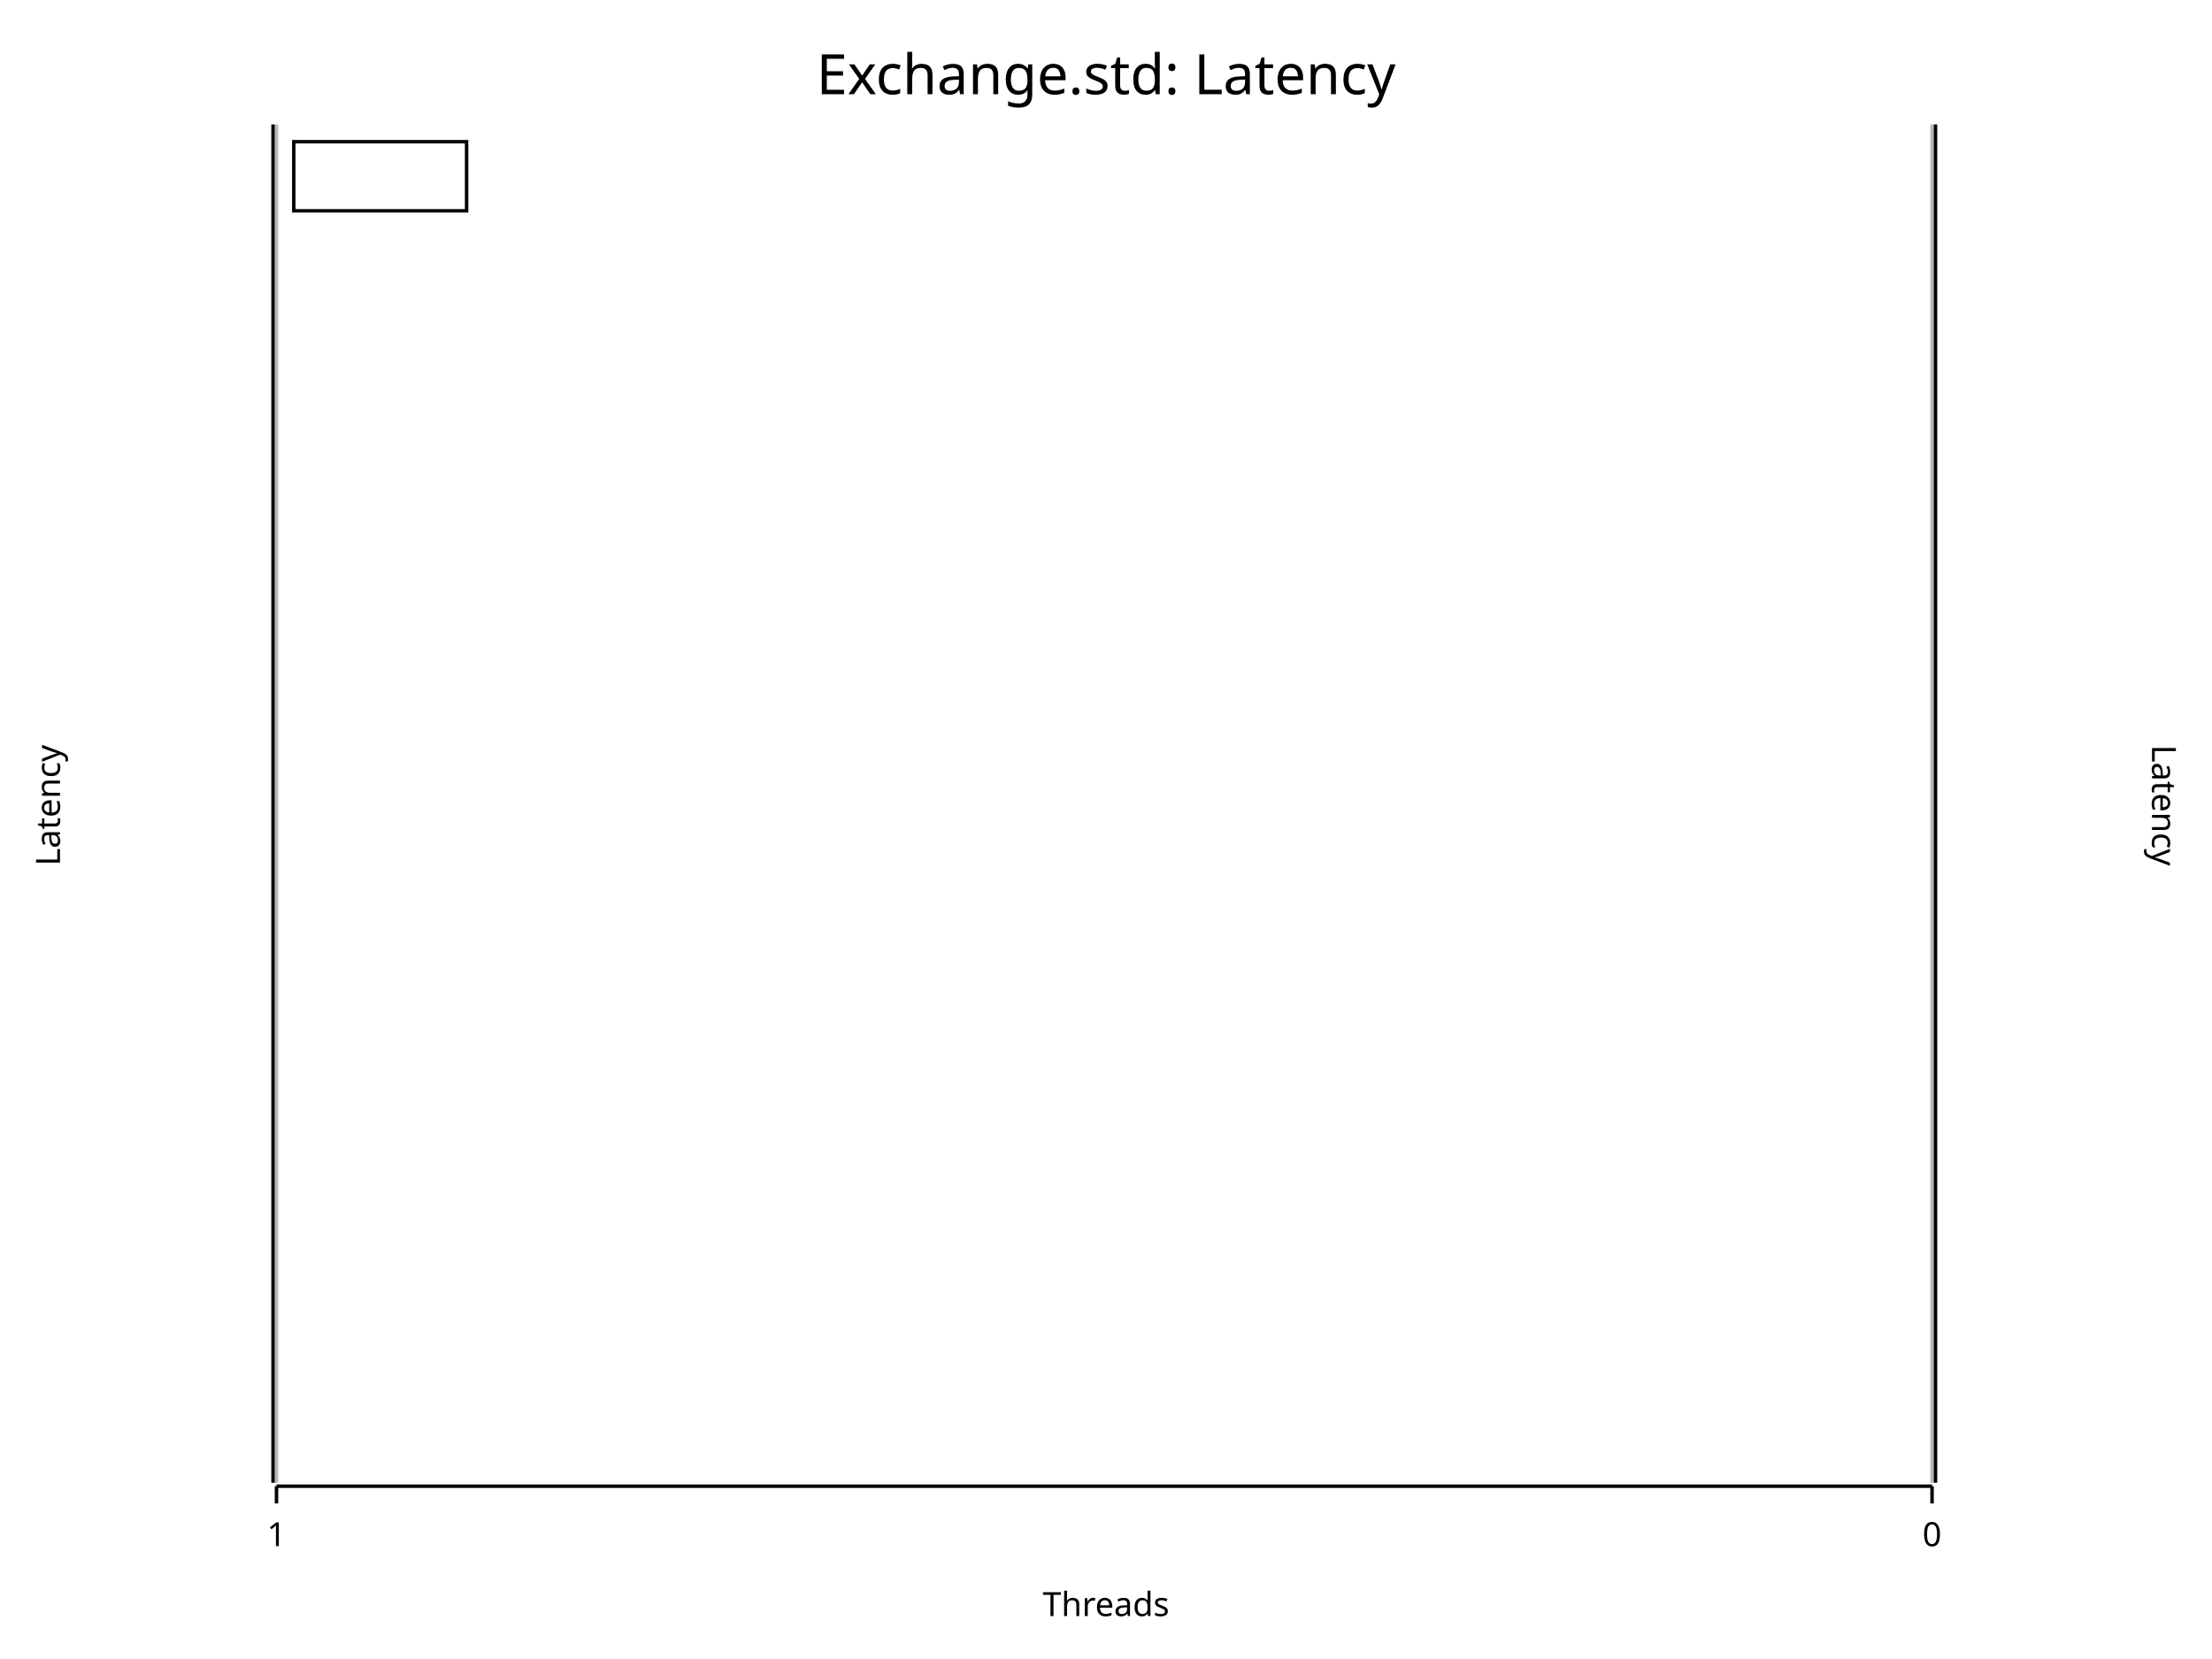
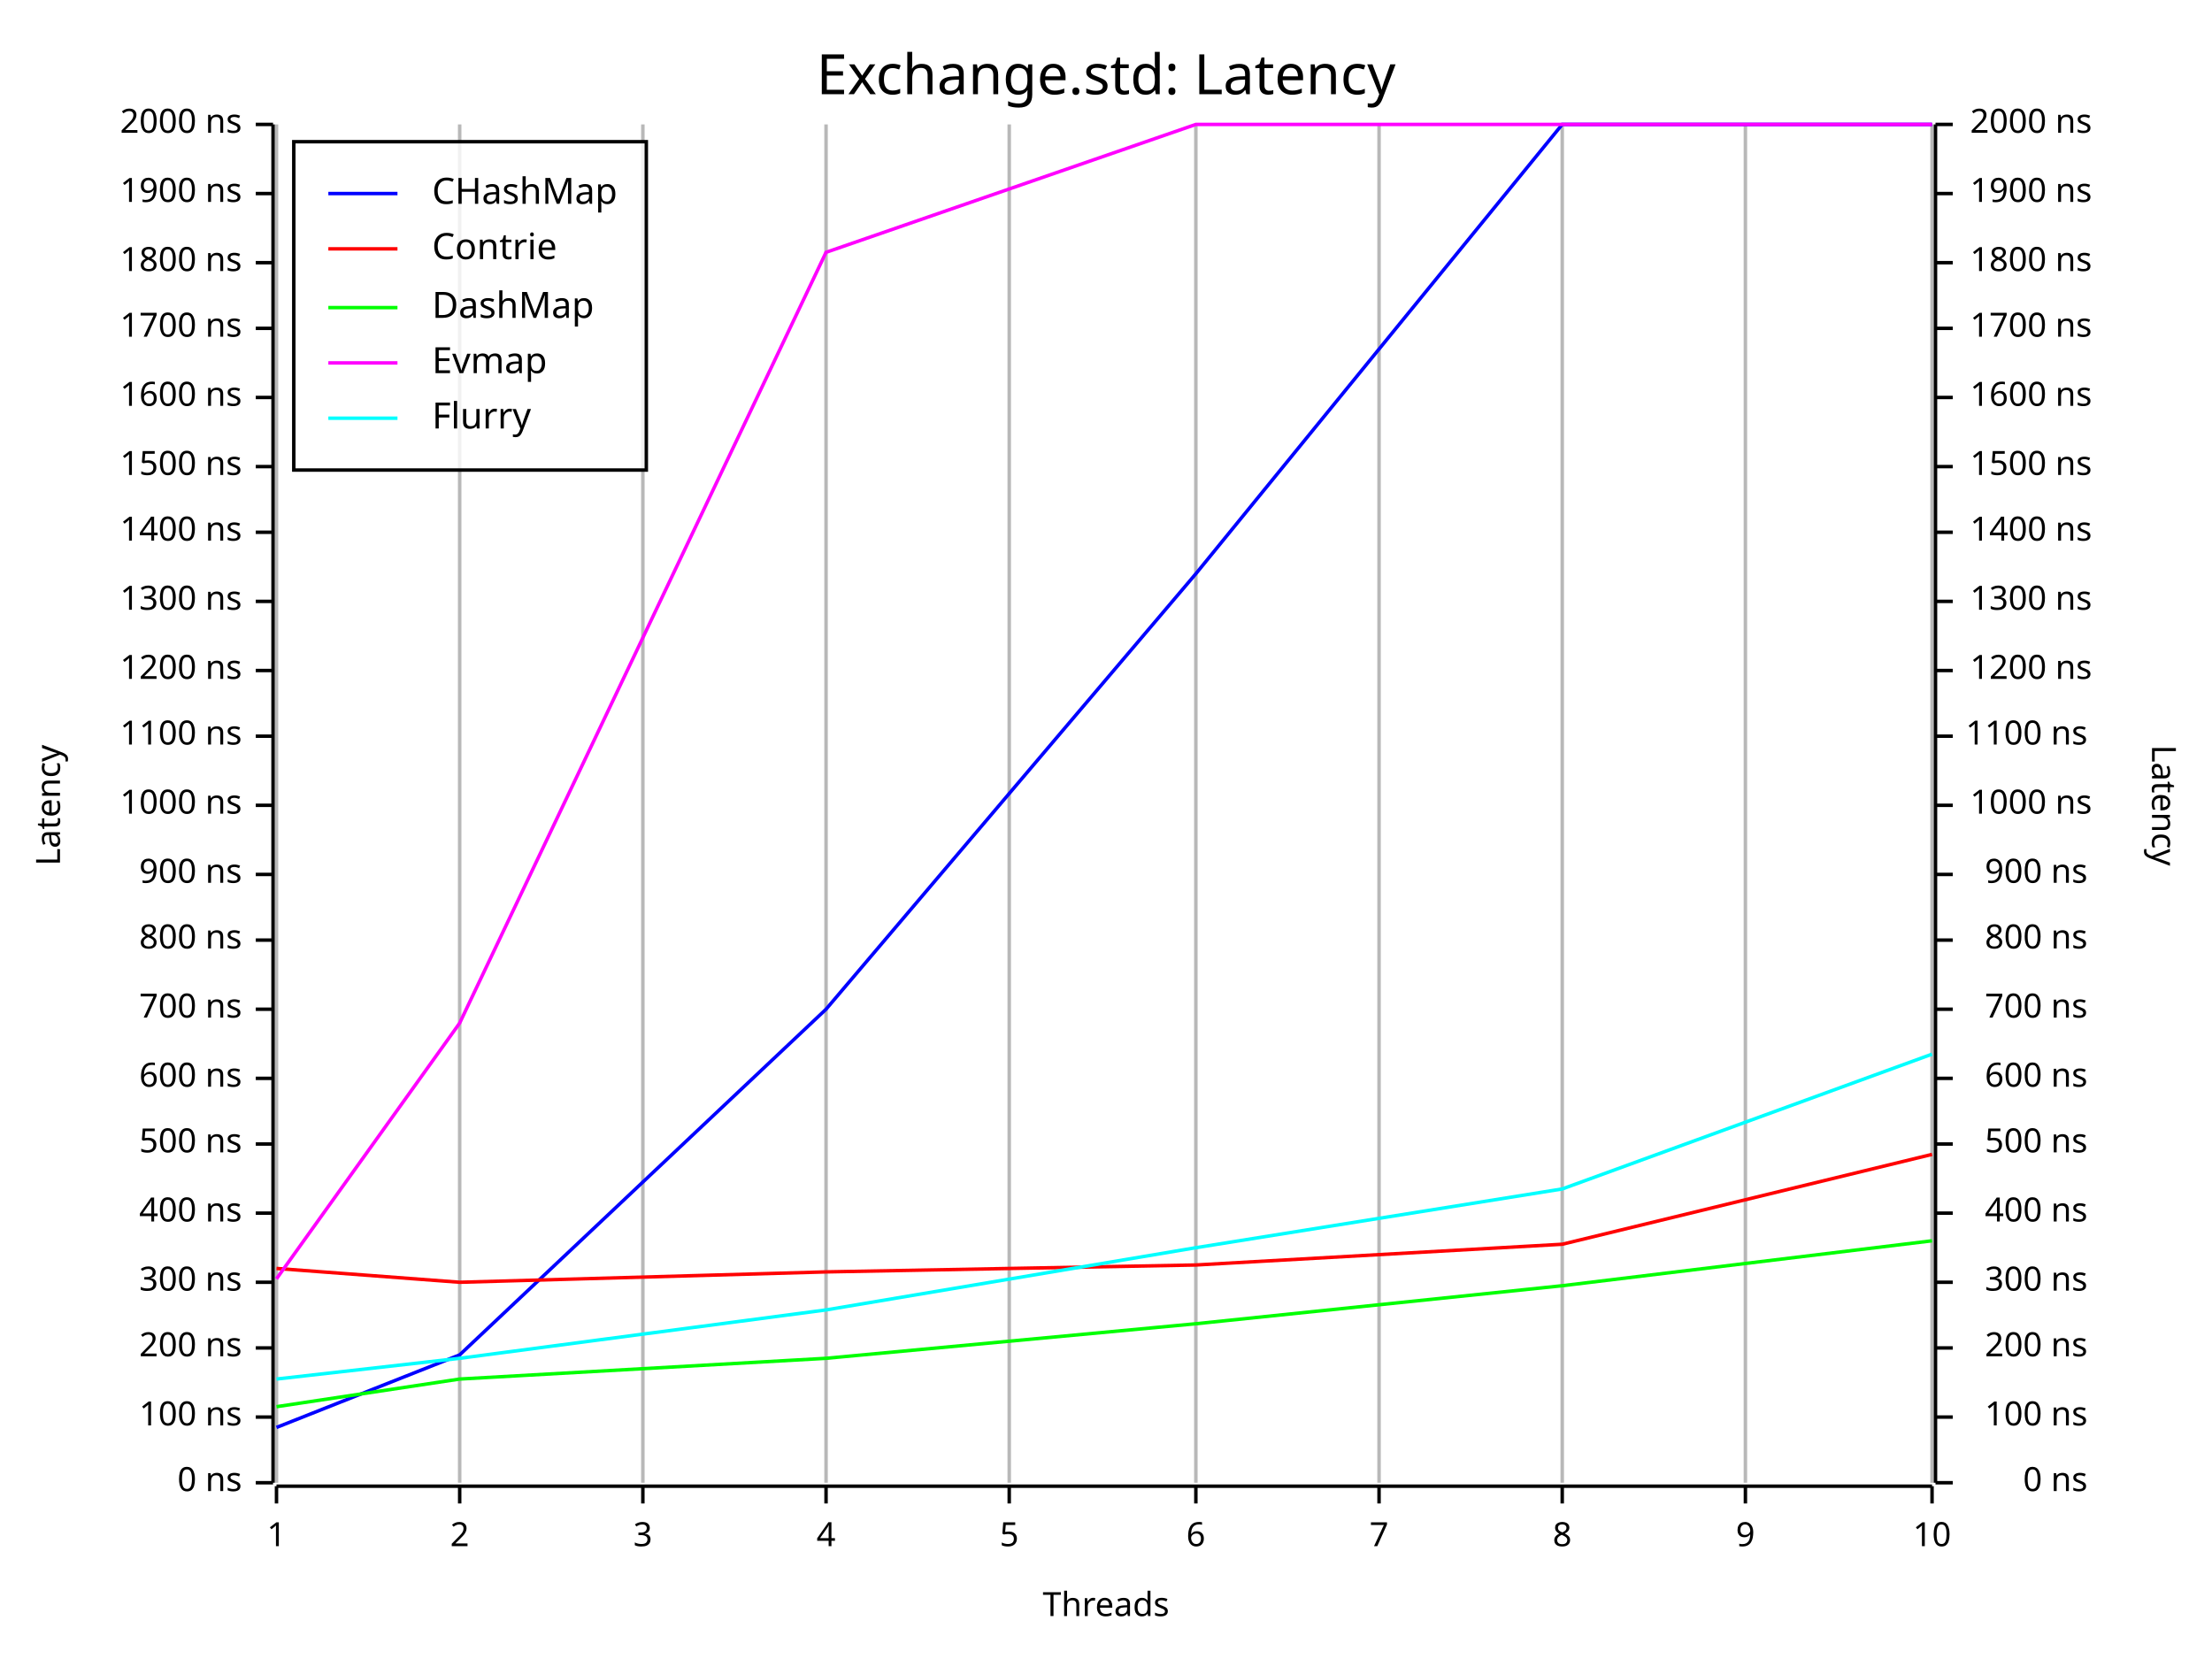
<svg xmlns="http://www.w3.org/2000/svg" width="640" height="480" viewBox="0 0 640 480">
  <rect x="0" y="0" width="640" height="480" opacity="1" fill="#FFFFFF" stroke="none" />
  <text x="320" y="15" dy="0.76em" text-anchor="middle" font-family="Fira Code" font-size="16.129" opacity="1" fill="#000000">
Exchange.std: Latency
</text>
+   <line opacity="0.1" stroke="#000000" stroke-width="1" x1="80" y1="429" x2="80" y2="36" />
+   <line opacity="0.1" stroke="#000000" stroke-width="1" x1="133" y1="429" x2="133" y2="36" />
+   <line opacity="0.1" stroke="#000000" stroke-width="1" x1="186" y1="429" x2="186" y2="36" />
+   <line opacity="0.1" stroke="#000000" stroke-width="1" x1="239" y1="429" x2="239" y2="36" />
+   <line opacity="0.1" stroke="#000000" stroke-width="1" x1="292" y1="429" x2="292" y2="36" />
+   <line opacity="0.1" stroke="#000000" stroke-width="1" x1="346" y1="429" x2="346" y2="36" />
+   <line opacity="0.1" stroke="#000000" stroke-width="1" x1="399" y1="429" x2="399" y2="36" />
+   <line opacity="0.1" stroke="#000000" stroke-width="1" x1="452" y1="429" x2="452" y2="36" />
+   <line opacity="0.1" stroke="#000000" stroke-width="1" x1="505" y1="429" x2="505" y2="36" />
  <line opacity="0.1" stroke="#000000" stroke-width="1" x1="559" y1="429" x2="559" y2="36" />
-   <line opacity="0.1" stroke="#000000" stroke-width="1" x1="80" y1="429" x2="80" y2="36" />
  <text x="10" y="233" dy="0.76em" text-anchor="middle" font-family="sans-serif" font-size="9.677" opacity="1" fill="#000000" transform="rotate(270, 10, 233)">
Latency
</text>
  <text x="320" y="470" dy="-0.5ex" text-anchor="middle" font-family="sans-serif" font-size="9.677" opacity="1" fill="#000000">
Threads
</text>
  <text x="630" y="233" dy="0.76em" text-anchor="middle" font-family="sans-serif" font-size="9.677" opacity="1" fill="#000000" transform="rotate(90, 630, 233)">
Latency
</text>
+   <line opacity="0.2" stroke="#000000" stroke-width="1" x1="80" y1="429" x2="80" y2="36" />
+   <line opacity="0.2" stroke="#000000" stroke-width="1" x1="133" y1="429" x2="133" y2="36" />
+   <line opacity="0.2" stroke="#000000" stroke-width="1" x1="186" y1="429" x2="186" y2="36" />
+   <line opacity="0.2" stroke="#000000" stroke-width="1" x1="239" y1="429" x2="239" y2="36" />
+   <line opacity="0.2" stroke="#000000" stroke-width="1" x1="292" y1="429" x2="292" y2="36" />
+   <line opacity="0.2" stroke="#000000" stroke-width="1" x1="346" y1="429" x2="346" y2="36" />
+   <line opacity="0.2" stroke="#000000" stroke-width="1" x1="399" y1="429" x2="399" y2="36" />
+   <line opacity="0.2" stroke="#000000" stroke-width="1" x1="452" y1="429" x2="452" y2="36" />
+   <line opacity="0.2" stroke="#000000" stroke-width="1" x1="505" y1="429" x2="505" y2="36" />
  <line opacity="0.2" stroke="#000000" stroke-width="1" x1="559" y1="429" x2="559" y2="36" />
-   <line opacity="0.2" stroke="#000000" stroke-width="1" x1="80" y1="429" x2="80" y2="36" />
  <polyline fill="none" opacity="1" stroke="#000000" stroke-width="1" points="79,36 79,429 " />
+   <text x="70" y="429" dy="0.5ex" text-anchor="end" font-family="sans-serif" font-size="9.677" opacity="1" fill="#000000">
+ 0 ns
+ </text>
+   <polyline fill="none" opacity="1" stroke="#000000" stroke-width="1" points="74,429 79,429 " />
+   <text x="70" y="410" dy="0.5ex" text-anchor="end" font-family="sans-serif" font-size="9.677" opacity="1" fill="#000000">
+ 100 ns
+ </text>
+   <polyline fill="none" opacity="1" stroke="#000000" stroke-width="1" points="74,410 79,410 " />
+   <text x="70" y="390" dy="0.5ex" text-anchor="end" font-family="sans-serif" font-size="9.677" opacity="1" fill="#000000">
+ 200 ns
+ </text>
+   <polyline fill="none" opacity="1" stroke="#000000" stroke-width="1" points="74,390 79,390 " />
+   <text x="70" y="371" dy="0.5ex" text-anchor="end" font-family="sans-serif" font-size="9.677" opacity="1" fill="#000000">
+ 300 ns
+ </text>
+   <polyline fill="none" opacity="1" stroke="#000000" stroke-width="1" points="74,371 79,371 " />
+   <text x="70" y="351" dy="0.5ex" text-anchor="end" font-family="sans-serif" font-size="9.677" opacity="1" fill="#000000">
+ 400 ns
+ </text>
+   <polyline fill="none" opacity="1" stroke="#000000" stroke-width="1" points="74,351 79,351 " />
+   <text x="70" y="331" dy="0.5ex" text-anchor="end" font-family="sans-serif" font-size="9.677" opacity="1" fill="#000000">
+ 500 ns
+ </text>
+   <polyline fill="none" opacity="1" stroke="#000000" stroke-width="1" points="74,331 79,331 " />
+   <text x="70" y="312" dy="0.5ex" text-anchor="end" font-family="sans-serif" font-size="9.677" opacity="1" fill="#000000">
+ 600 ns
+ </text>
+   <polyline fill="none" opacity="1" stroke="#000000" stroke-width="1" points="74,312 79,312 " />
+   <text x="70" y="292" dy="0.5ex" text-anchor="end" font-family="sans-serif" font-size="9.677" opacity="1" fill="#000000">
+ 700 ns
+ </text>
+   <polyline fill="none" opacity="1" stroke="#000000" stroke-width="1" points="74,292 79,292 " />
+   <text x="70" y="272" dy="0.5ex" text-anchor="end" font-family="sans-serif" font-size="9.677" opacity="1" fill="#000000">
+ 800 ns
+ </text>
+   <polyline fill="none" opacity="1" stroke="#000000" stroke-width="1" points="74,272 79,272 " />
+   <text x="70" y="253" dy="0.5ex" text-anchor="end" font-family="sans-serif" font-size="9.677" opacity="1" fill="#000000">
+ 900 ns
+ </text>
+   <polyline fill="none" opacity="1" stroke="#000000" stroke-width="1" points="74,253 79,253 " />
+   <text x="70" y="233" dy="0.5ex" text-anchor="end" font-family="sans-serif" font-size="9.677" opacity="1" fill="#000000">
+ 1000 ns
+ </text>
+   <polyline fill="none" opacity="1" stroke="#000000" stroke-width="1" points="74,233 79,233 " />
+   <text x="70" y="213" dy="0.5ex" text-anchor="end" font-family="sans-serif" font-size="9.677" opacity="1" fill="#000000">
+ 1100 ns
+ </text>
+   <polyline fill="none" opacity="1" stroke="#000000" stroke-width="1" points="74,213 79,213 " />
+   <text x="70" y="194" dy="0.5ex" text-anchor="end" font-family="sans-serif" font-size="9.677" opacity="1" fill="#000000">
+ 1200 ns
+ </text>
+   <polyline fill="none" opacity="1" stroke="#000000" stroke-width="1" points="74,194 79,194 " />
+   <text x="70" y="174" dy="0.5ex" text-anchor="end" font-family="sans-serif" font-size="9.677" opacity="1" fill="#000000">
+ 1300 ns
+ </text>
+   <polyline fill="none" opacity="1" stroke="#000000" stroke-width="1" points="74,174 79,174 " />
+   <text x="70" y="154" dy="0.5ex" text-anchor="end" font-family="sans-serif" font-size="9.677" opacity="1" fill="#000000">
+ 1400 ns
+ </text>
+   <polyline fill="none" opacity="1" stroke="#000000" stroke-width="1" points="74,154 79,154 " />
+   <text x="70" y="135" dy="0.5ex" text-anchor="end" font-family="sans-serif" font-size="9.677" opacity="1" fill="#000000">
+ 1500 ns
+ </text>
+   <polyline fill="none" opacity="1" stroke="#000000" stroke-width="1" points="74,135 79,135 " />
+   <text x="70" y="115" dy="0.5ex" text-anchor="end" font-family="sans-serif" font-size="9.677" opacity="1" fill="#000000">
+ 1600 ns
+ </text>
+   <polyline fill="none" opacity="1" stroke="#000000" stroke-width="1" points="74,115 79,115 " />
+   <text x="70" y="95" dy="0.5ex" text-anchor="end" font-family="sans-serif" font-size="9.677" opacity="1" fill="#000000">
+ 1700 ns
+ </text>
+   <polyline fill="none" opacity="1" stroke="#000000" stroke-width="1" points="74,95 79,95 " />
+   <text x="70" y="76" dy="0.5ex" text-anchor="end" font-family="sans-serif" font-size="9.677" opacity="1" fill="#000000">
+ 1800 ns
+ </text>
+   <polyline fill="none" opacity="1" stroke="#000000" stroke-width="1" points="74,76 79,76 " />
+   <text x="70" y="56" dy="0.5ex" text-anchor="end" font-family="sans-serif" font-size="9.677" opacity="1" fill="#000000">
+ 1900 ns
+ </text>
+   <polyline fill="none" opacity="1" stroke="#000000" stroke-width="1" points="74,56 79,56 " />
+   <text x="70" y="36" dy="0.5ex" text-anchor="end" font-family="sans-serif" font-size="9.677" opacity="1" fill="#000000">
+ 2000 ns
+ </text>
+   <polyline fill="none" opacity="1" stroke="#000000" stroke-width="1" points="74,36 79,36 " />
  <polyline fill="none" opacity="1" stroke="#000000" stroke-width="1" points="80,430 559,430 " />
-   <text x="559" y="440" dy="0.76em" text-anchor="middle" font-family="sans-serif" font-size="9.677" opacity="1" fill="#000000">
- 0
- </text>
-   <polyline fill="none" opacity="1" stroke="#000000" stroke-width="1" points="559,430 559,435 " />
  <text x="80" y="440" dy="0.76em" text-anchor="middle" font-family="sans-serif" font-size="9.677" opacity="1" fill="#000000">
1
</text>
  <polyline fill="none" opacity="1" stroke="#000000" stroke-width="1" points="80,430 80,435 " />
+   <text x="133" y="440" dy="0.76em" text-anchor="middle" font-family="sans-serif" font-size="9.677" opacity="1" fill="#000000">
+ 2
+ </text>
+   <polyline fill="none" opacity="1" stroke="#000000" stroke-width="1" points="133,430 133,435 " />
+   <text x="186" y="440" dy="0.76em" text-anchor="middle" font-family="sans-serif" font-size="9.677" opacity="1" fill="#000000">
+ 3
+ </text>
+   <polyline fill="none" opacity="1" stroke="#000000" stroke-width="1" points="186,430 186,435 " />
+   <text x="239" y="440" dy="0.76em" text-anchor="middle" font-family="sans-serif" font-size="9.677" opacity="1" fill="#000000">
+ 4
+ </text>
+   <polyline fill="none" opacity="1" stroke="#000000" stroke-width="1" points="239,430 239,435 " />
+   <text x="292" y="440" dy="0.76em" text-anchor="middle" font-family="sans-serif" font-size="9.677" opacity="1" fill="#000000">
+ 5
+ </text>
+   <polyline fill="none" opacity="1" stroke="#000000" stroke-width="1" points="292,430 292,435 " />
+   <text x="346" y="440" dy="0.76em" text-anchor="middle" font-family="sans-serif" font-size="9.677" opacity="1" fill="#000000">
+ 6
+ </text>
+   <polyline fill="none" opacity="1" stroke="#000000" stroke-width="1" points="346,430 346,435 " />
+   <text x="399" y="440" dy="0.76em" text-anchor="middle" font-family="sans-serif" font-size="9.677" opacity="1" fill="#000000">
+ 7
+ </text>
+   <polyline fill="none" opacity="1" stroke="#000000" stroke-width="1" points="399,430 399,435 " />
+   <text x="452" y="440" dy="0.76em" text-anchor="middle" font-family="sans-serif" font-size="9.677" opacity="1" fill="#000000">
+ 8
+ </text>
+   <polyline fill="none" opacity="1" stroke="#000000" stroke-width="1" points="452,430 452,435 " />
+   <text x="505" y="440" dy="0.76em" text-anchor="middle" font-family="sans-serif" font-size="9.677" opacity="1" fill="#000000">
+ 9
+ </text>
+   <polyline fill="none" opacity="1" stroke="#000000" stroke-width="1" points="505,430 505,435 " />
+   <text x="559" y="440" dy="0.76em" text-anchor="middle" font-family="sans-serif" font-size="9.677" opacity="1" fill="#000000">
+ 10
+ </text>
+   <polyline fill="none" opacity="1" stroke="#000000" stroke-width="1" points="559,430 559,435 " />
  <polyline fill="none" opacity="1" stroke="#000000" stroke-width="1" points="560,36 560,429 " />
-   <rect x="85" y="41" width="50" height="20" opacity="0.8" fill="#FFFFFF" stroke="none" />
-   <rect x="85" y="41" width="50" height="20" opacity="1" fill="none" stroke="#000000" />
+   <text x="604" y="429" dy="0.5ex" text-anchor="end" font-family="sans-serif" font-size="9.677" opacity="1" fill="#000000">
+ 0 ns
+ </text>
+   <polyline fill="none" opacity="1" stroke="#000000" stroke-width="1" points="560,429 565,429 " />
+   <text x="604" y="410" dy="0.5ex" text-anchor="end" font-family="sans-serif" font-size="9.677" opacity="1" fill="#000000">
+ 100 ns
+ </text>
+   <polyline fill="none" opacity="1" stroke="#000000" stroke-width="1" points="560,410 565,410 " />
+   <text x="604" y="390" dy="0.5ex" text-anchor="end" font-family="sans-serif" font-size="9.677" opacity="1" fill="#000000">
+ 200 ns
+ </text>
+   <polyline fill="none" opacity="1" stroke="#000000" stroke-width="1" points="560,390 565,390 " />
+   <text x="604" y="371" dy="0.5ex" text-anchor="end" font-family="sans-serif" font-size="9.677" opacity="1" fill="#000000">
+ 300 ns
+ </text>
+   <polyline fill="none" opacity="1" stroke="#000000" stroke-width="1" points="560,371 565,371 " />
+   <text x="604" y="351" dy="0.5ex" text-anchor="end" font-family="sans-serif" font-size="9.677" opacity="1" fill="#000000">
+ 400 ns
+ </text>
+   <polyline fill="none" opacity="1" stroke="#000000" stroke-width="1" points="560,351 565,351 " />
+   <text x="604" y="331" dy="0.5ex" text-anchor="end" font-family="sans-serif" font-size="9.677" opacity="1" fill="#000000">
+ 500 ns
+ </text>
+   <polyline fill="none" opacity="1" stroke="#000000" stroke-width="1" points="560,331 565,331 " />
+   <text x="604" y="312" dy="0.5ex" text-anchor="end" font-family="sans-serif" font-size="9.677" opacity="1" fill="#000000">
+ 600 ns
+ </text>
+   <polyline fill="none" opacity="1" stroke="#000000" stroke-width="1" points="560,312 565,312 " />
+   <text x="604" y="292" dy="0.5ex" text-anchor="end" font-family="sans-serif" font-size="9.677" opacity="1" fill="#000000">
+ 700 ns
+ </text>
+   <polyline fill="none" opacity="1" stroke="#000000" stroke-width="1" points="560,292 565,292 " />
+   <text x="604" y="272" dy="0.5ex" text-anchor="end" font-family="sans-serif" font-size="9.677" opacity="1" fill="#000000">
+ 800 ns
+ </text>
+   <polyline fill="none" opacity="1" stroke="#000000" stroke-width="1" points="560,272 565,272 " />
+   <text x="604" y="253" dy="0.5ex" text-anchor="end" font-family="sans-serif" font-size="9.677" opacity="1" fill="#000000">
+ 900 ns
+ </text>
+   <polyline fill="none" opacity="1" stroke="#000000" stroke-width="1" points="560,253 565,253 " />
+   <text x="570" y="233" dy="0.5ex" text-anchor="start" font-family="sans-serif" font-size="9.677" opacity="1" fill="#000000">
+ 1000 ns
+ </text>
+   <polyline fill="none" opacity="1" stroke="#000000" stroke-width="1" points="560,233 565,233 " />
+   <text x="604" y="213" dy="0.5ex" text-anchor="end" font-family="sans-serif" font-size="9.677" opacity="1" fill="#000000">
+ 1100 ns
+ </text>
+   <polyline fill="none" opacity="1" stroke="#000000" stroke-width="1" points="560,213 565,213 " />
+   <text x="570" y="194" dy="0.5ex" text-anchor="start" font-family="sans-serif" font-size="9.677" opacity="1" fill="#000000">
+ 1200 ns
+ </text>
+   <polyline fill="none" opacity="1" stroke="#000000" stroke-width="1" points="560,194 565,194 " />
+   <text x="570" y="174" dy="0.5ex" text-anchor="start" font-family="sans-serif" font-size="9.677" opacity="1" fill="#000000">
+ 1300 ns
+ </text>
+   <polyline fill="none" opacity="1" stroke="#000000" stroke-width="1" points="560,174 565,174 " />
+   <text x="570" y="154" dy="0.5ex" text-anchor="start" font-family="sans-serif" font-size="9.677" opacity="1" fill="#000000">
+ 1400 ns
+ </text>
+   <polyline fill="none" opacity="1" stroke="#000000" stroke-width="1" points="560,154 565,154 " />
+   <text x="570" y="135" dy="0.5ex" text-anchor="start" font-family="sans-serif" font-size="9.677" opacity="1" fill="#000000">
+ 1500 ns
+ </text>
+   <polyline fill="none" opacity="1" stroke="#000000" stroke-width="1" points="560,135 565,135 " />
+   <text x="570" y="115" dy="0.5ex" text-anchor="start" font-family="sans-serif" font-size="9.677" opacity="1" fill="#000000">
+ 1600 ns
+ </text>
+   <polyline fill="none" opacity="1" stroke="#000000" stroke-width="1" points="560,115 565,115 " />
+   <text x="570" y="95" dy="0.5ex" text-anchor="start" font-family="sans-serif" font-size="9.677" opacity="1" fill="#000000">
+ 1700 ns
+ </text>
+   <polyline fill="none" opacity="1" stroke="#000000" stroke-width="1" points="560,95 565,95 " />
+   <text x="570" y="76" dy="0.5ex" text-anchor="start" font-family="sans-serif" font-size="9.677" opacity="1" fill="#000000">
+ 1800 ns
+ </text>
+   <polyline fill="none" opacity="1" stroke="#000000" stroke-width="1" points="560,76 565,76 " />
+   <text x="570" y="56" dy="0.5ex" text-anchor="start" font-family="sans-serif" font-size="9.677" opacity="1" fill="#000000">
+ 1900 ns
+ </text>
+   <polyline fill="none" opacity="1" stroke="#000000" stroke-width="1" points="560,56 565,56 " />
+   <text x="570" y="36" dy="0.5ex" text-anchor="start" font-family="sans-serif" font-size="9.677" opacity="1" fill="#000000">
+ 2000 ns
+ </text>
+   <polyline fill="none" opacity="1" stroke="#000000" stroke-width="1" points="560,36 565,36 " />
+   <polyline fill="none" opacity="1" stroke="#0000FF" stroke-width="1" points="80,413 133,392 239,292 346,166 452,36 559,36 " />
+   <polyline fill="none" opacity="1" stroke="#FF0000" stroke-width="1" points="80,367 133,371 239,368 346,366 452,360 559,334 " />
+   <polyline fill="none" opacity="1" stroke="#00FF00" stroke-width="1" points="80,407 133,399 239,393 346,383 452,372 559,359 " />
+   <polyline fill="none" opacity="1" stroke="#FF00FF" stroke-width="1" points="80,370 133,296 239,73 346,36 452,36 559,36 " />
+   <polyline fill="none" opacity="1" stroke="#00FFFF" stroke-width="1" points="80,399 133,393 239,379 346,361 452,344 559,305 " />
+   <rect x="85" y="41" width="102" height="95" opacity="0.8" fill="#FFFFFF" stroke="none" />
+   <rect x="85" y="41" width="102" height="95" opacity="1" fill="none" stroke="#000000" />
+   <text x="125" y="51" dy="0.76em" text-anchor="start" font-family="Fira Code" font-size="10.484" opacity="1" fill="#000000">
+ CHashMap
+ </text>
+   <text x="125" y="67" dy="0.76em" text-anchor="start" font-family="Fira Code" font-size="10.484" opacity="1" fill="#000000">
+ Contrie
+ </text>
+   <text x="125" y="84" dy="0.76em" text-anchor="start" font-family="Fira Code" font-size="10.484" opacity="1" fill="#000000">
+ DashMap
+ </text>
+   <text x="125" y="100" dy="0.76em" text-anchor="start" font-family="Fira Code" font-size="10.484" opacity="1" fill="#000000">
+ Evmap
+ </text>
+   <text x="125" y="116" dy="0.76em" text-anchor="start" font-family="Fira Code" font-size="10.484" opacity="1" fill="#000000">
+ Flurry
+ </text>
+   <polyline fill="none" opacity="1" stroke="#0000FF" stroke-width="1" points="95,56 115,56 " />
+   <polyline fill="none" opacity="1" stroke="#FF0000" stroke-width="1" points="95,72 115,72 " />
+   <polyline fill="none" opacity="1" stroke="#00FF00" stroke-width="1" points="95,89 115,89 " />
+   <polyline fill="none" opacity="1" stroke="#FF00FF" stroke-width="1" points="95,105 115,105 " />
+   <polyline fill="none" opacity="1" stroke="#00FFFF" stroke-width="1" points="95,121 115,121 " />
</svg>
